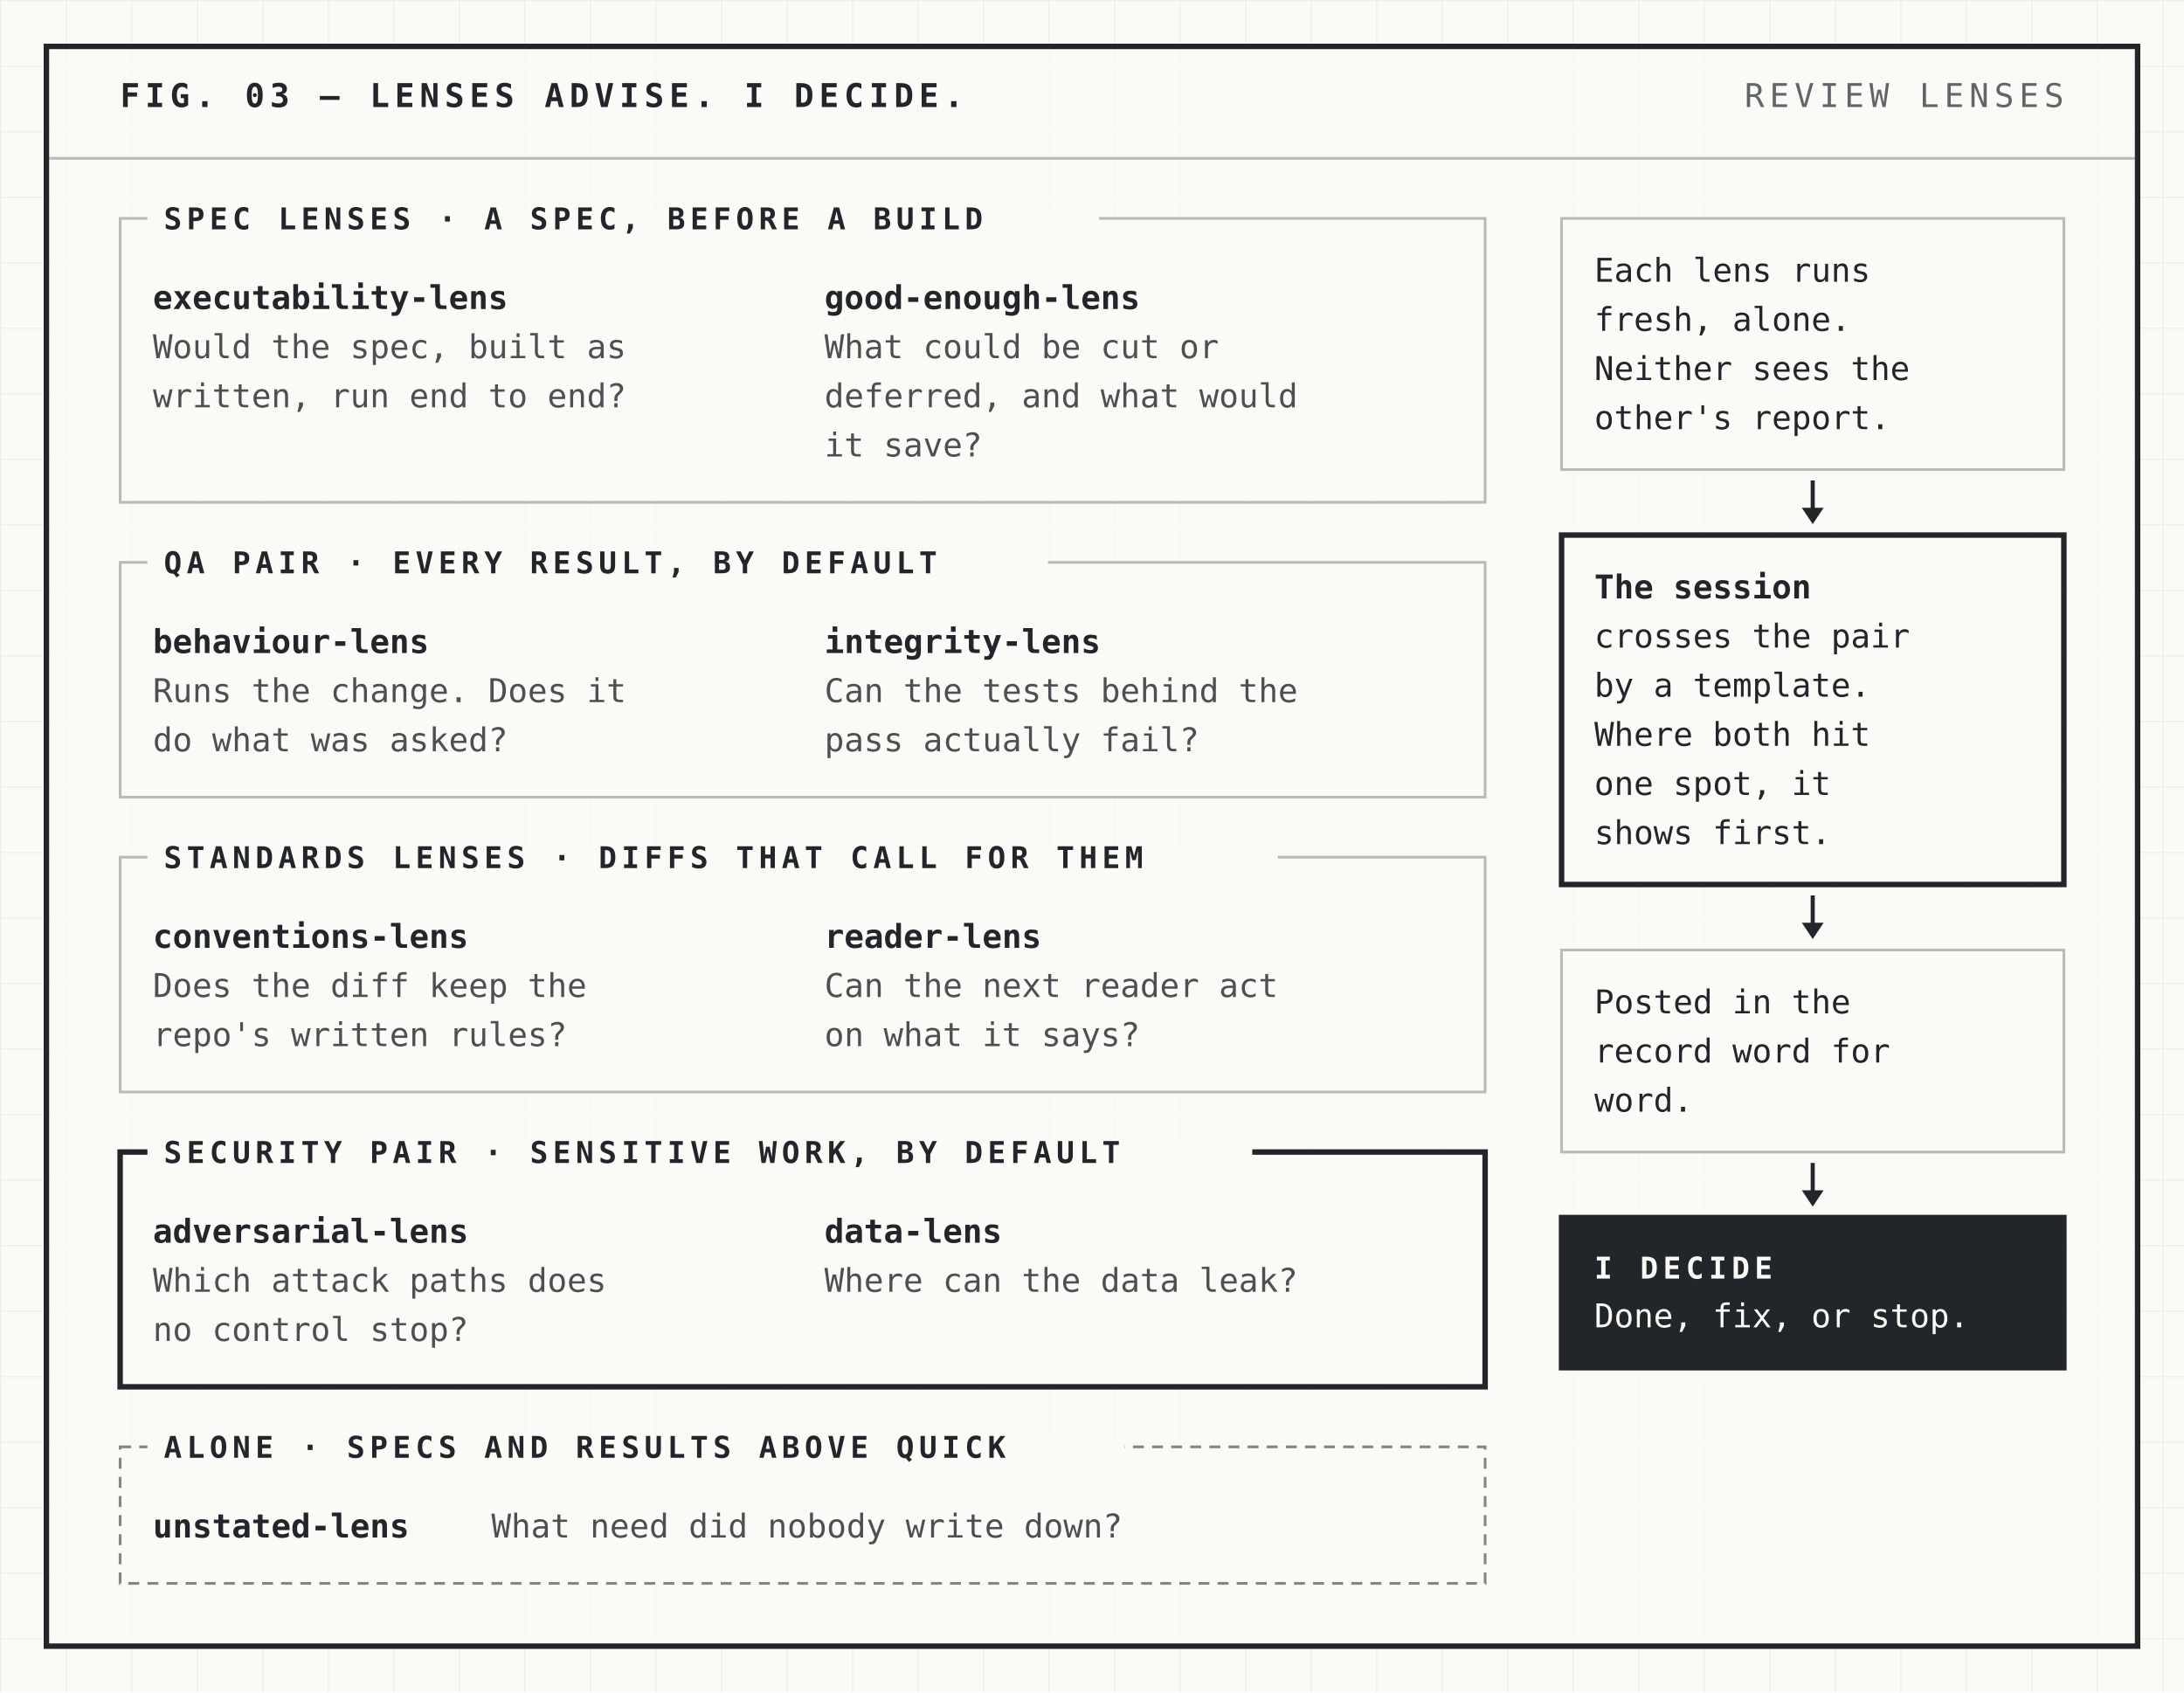
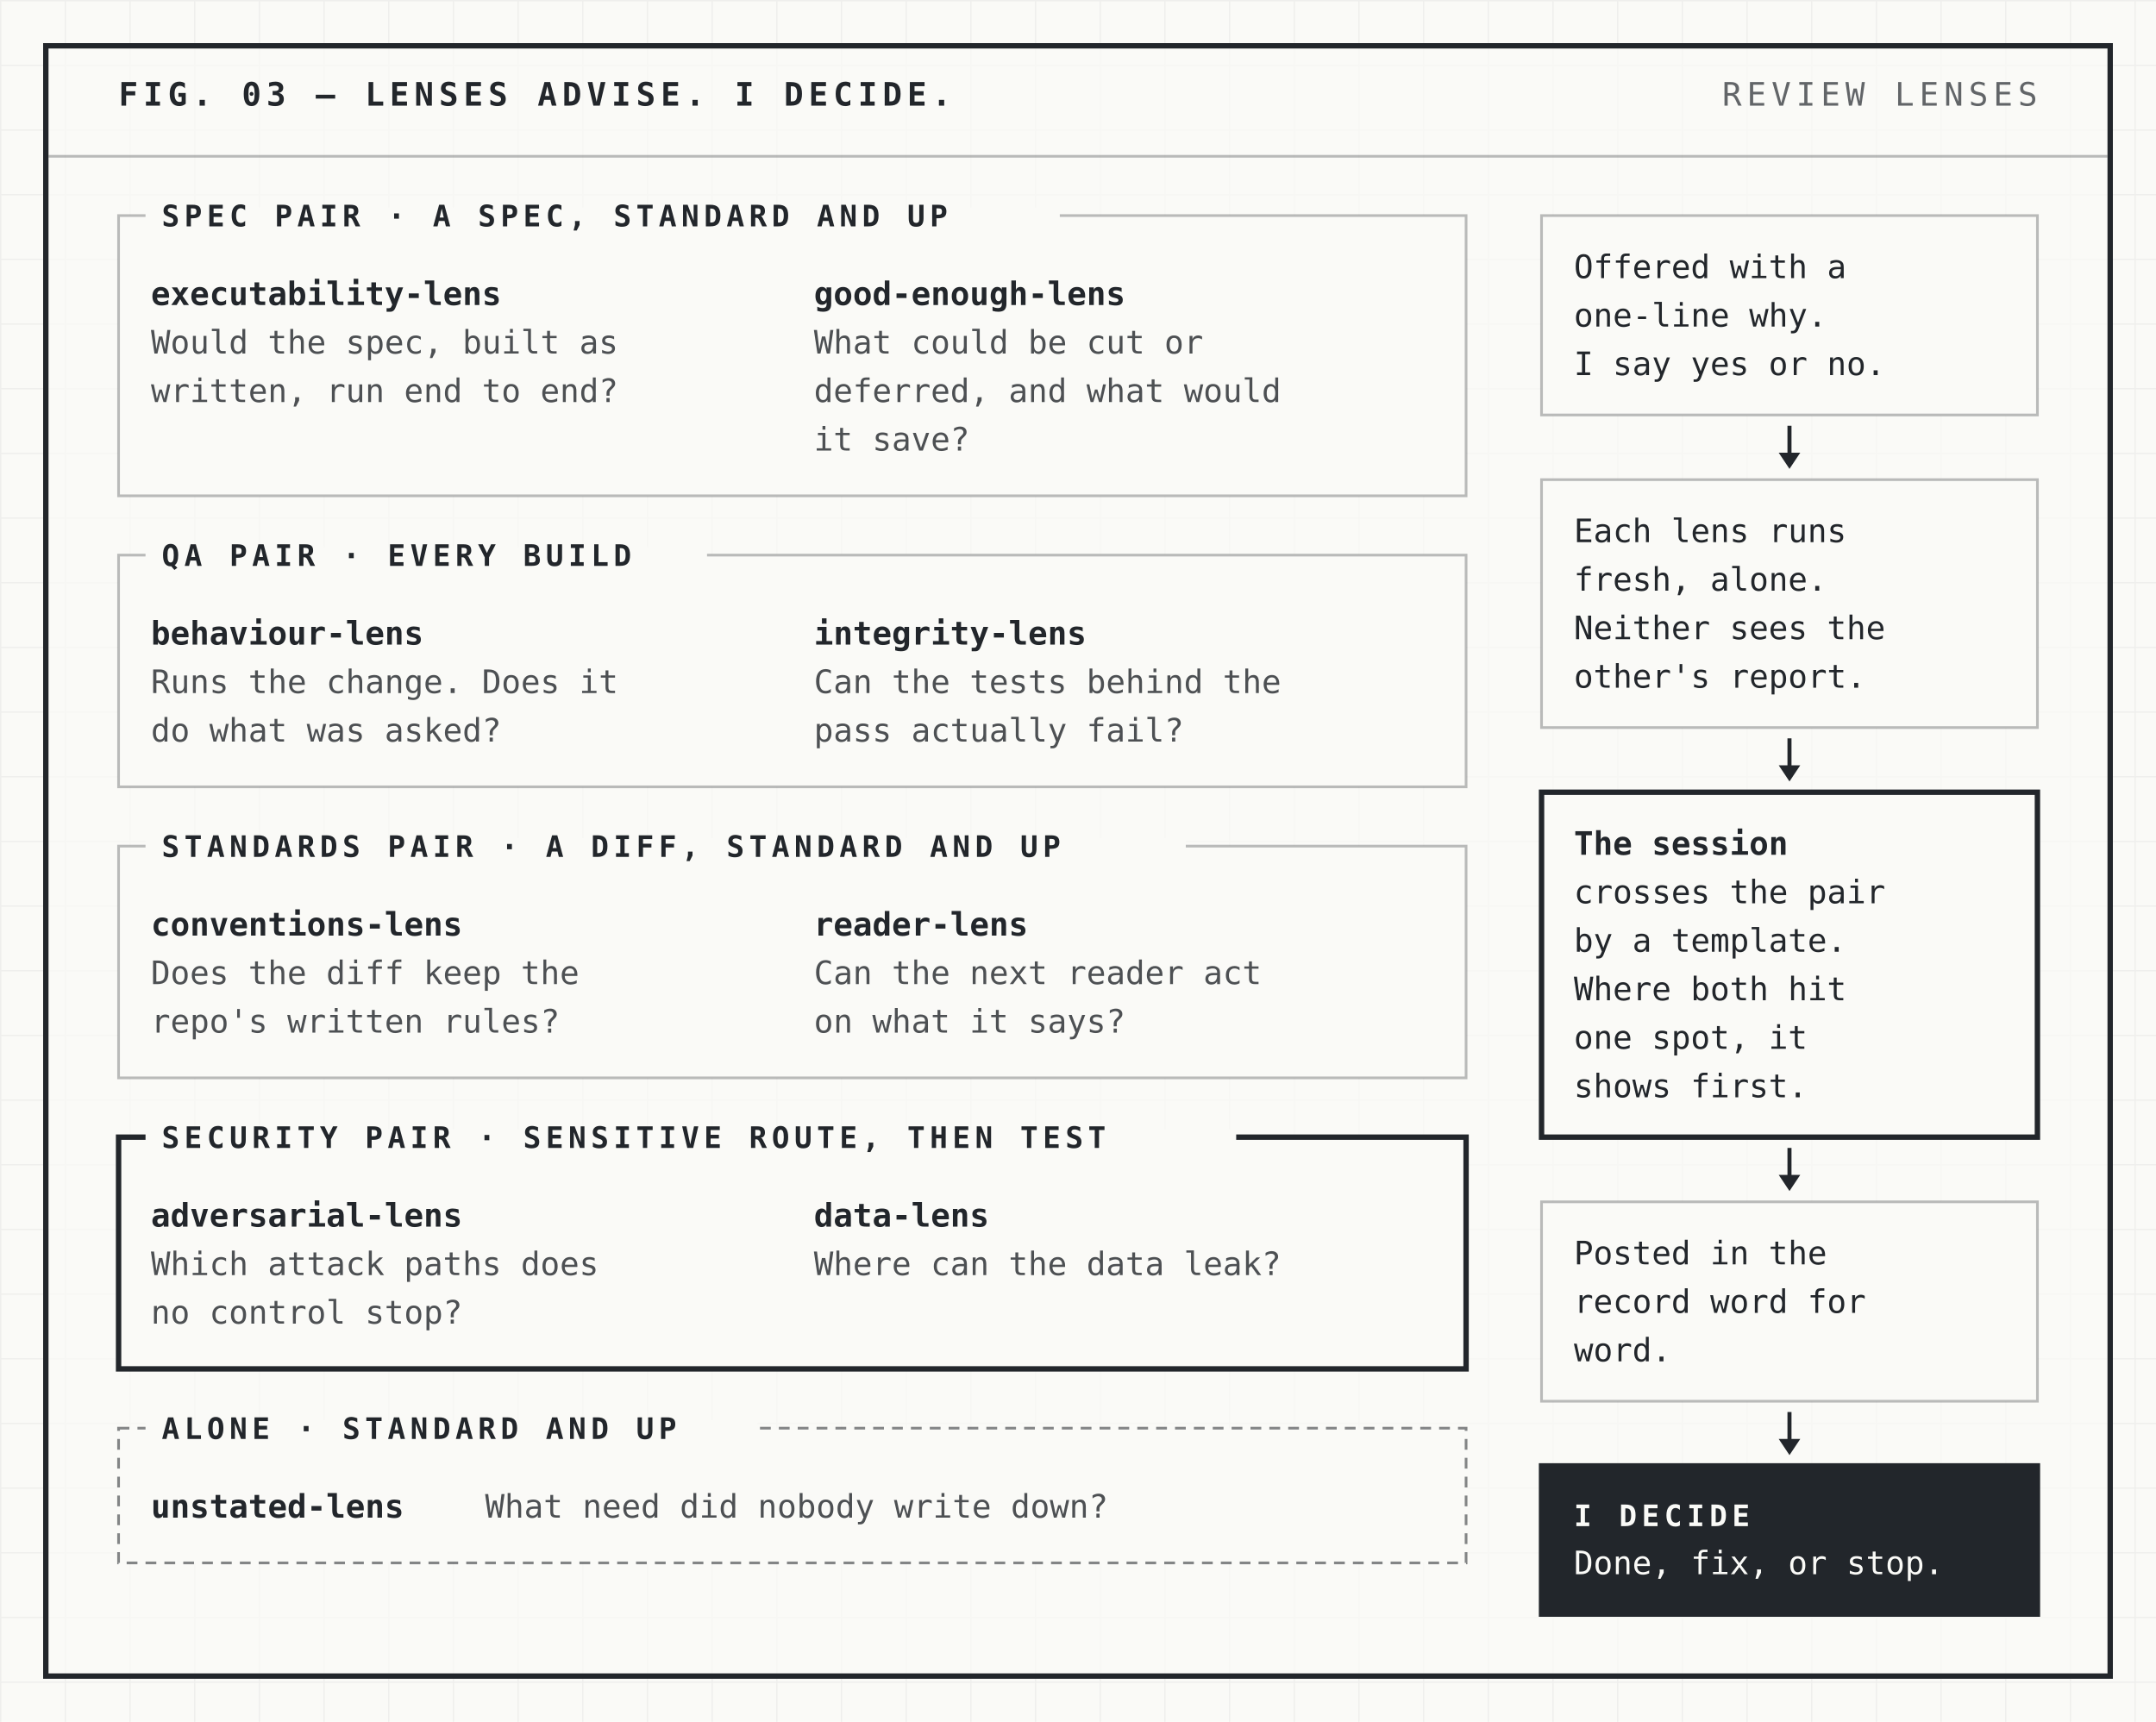
- <svg xmlns="http://www.w3.org/2000/svg" width="800" height="620" viewBox="0 0 800 620" font-family="'IBM Plex Mono', ui-monospace, SFMono-Regular, Menlo, Consolas, monospace" role="img">
-   <rect width="800" height="620" fill="#fafaf7" />
+ <svg xmlns="http://www.w3.org/2000/svg" width="800" height="639" viewBox="0 0 800 639" font-family="'IBM Plex Mono', ui-monospace, SFMono-Regular, Menlo, Consolas, monospace" role="img">
+   <rect width="800" height="639" fill="#fafaf7" />
  <defs>
    <pattern id="grid" width="24" height="24" patternUnits="userSpaceOnUse">
      <path d="M24 0H0V24" fill="none" stroke="#22262b" stroke-opacity="0.05" stroke-width="1" />
    </pattern>
  </defs>
-   <rect width="800" height="620" fill="url(#grid)" />
-   <rect x="17" y="17" width="766" height="586" fill="#fafaf7" fill-opacity="0.72" stroke="#22262b" stroke-width="2" />
+   <rect width="800" height="639" fill="url(#grid)" />
+   <rect x="17" y="17" width="766" height="605" fill="#fafaf7" fill-opacity="0.72" stroke="#22262b" stroke-width="2" />
  <text x="44" y="39.2" font-size="12" font-weight="600" letter-spacing="1.92" fill="#22262b">FIG. 03 — LENSES ADVISE. I DECIDE.</text>
  <text x="756" y="39.2" font-size="12" letter-spacing="1.92" text-anchor="end" fill="#22262b" fill-opacity="0.7">REVIEW LENSES</text>
  <line x1="18" y1="58" x2="782" y2="58" stroke="#22262b" stroke-opacity="0.3" stroke-width="1" />
  <rect x="44" y="80" width="500" height="104" fill="#fafaf7" stroke="#22262b" stroke-opacity="0.3" stroke-width="1" />
-   <rect x="54" y="77" width="348.6" height="6" fill="#fafaf7" />
-   <text x="60" y="84" font-size="11" font-weight="600" letter-spacing="1.76" fill="#22262b">SPEC LENSES · A SPEC, BEFORE A BUILD</text>
+   <rect x="54" y="77" width="339.25" height="6" fill="#fafaf7" />
+   <text x="60" y="84" font-size="11" font-weight="600" letter-spacing="1.76" fill="#22262b">SPEC PAIR · A SPEC, STANDARD AND UP</text>
  <text x="56" y="113.2" font-size="12" font-weight="600" fill="#22262b">executability-lens</text>
  <text x="56" y="131.2" font-size="12" fill="#22262b" fill-opacity="0.8">Would the spec, built as</text>
  <text x="56" y="149.2" font-size="12" fill="#22262b" fill-opacity="0.8">written, run end to end?</text>
  <text x="302" y="113.2" font-size="12" font-weight="600" fill="#22262b">good-enough-lens</text>
  <text x="302" y="131.2" font-size="12" fill="#22262b" fill-opacity="0.8">What could be cut or</text>
  <text x="302" y="149.2" font-size="12" fill="#22262b" fill-opacity="0.8">deferred, and what would</text>
  <text x="302" y="167.2" font-size="12" fill="#22262b" fill-opacity="0.8">it save?</text>
  <rect x="44" y="206" width="500" height="86" fill="#fafaf7" stroke="#22262b" stroke-opacity="0.3" stroke-width="1" />
-   <rect x="54" y="203" width="329.9" height="6" fill="#fafaf7" />
-   <text x="60" y="210" font-size="11" font-weight="600" letter-spacing="1.76" fill="#22262b">QA PAIR · EVERY RESULT, BY DEFAULT</text>
+   <rect x="54" y="203" width="208.35" height="6" fill="#fafaf7" />
+   <text x="60" y="210" font-size="11" font-weight="600" letter-spacing="1.76" fill="#22262b">QA PAIR · EVERY BUILD</text>
  <text x="56" y="239.2" font-size="12" font-weight="600" fill="#22262b">behaviour-lens</text>
  <text x="56" y="257.2" font-size="12" fill="#22262b" fill-opacity="0.8">Runs the change. Does it</text>
  <text x="56" y="275.2" font-size="12" fill="#22262b" fill-opacity="0.8">do what was asked?</text>
  <text x="302" y="239.2" font-size="12" font-weight="600" fill="#22262b">integrity-lens</text>
  <text x="302" y="257.2" font-size="12" fill="#22262b" fill-opacity="0.8">Can the tests behind the</text>
  <text x="302" y="275.2" font-size="12" fill="#22262b" fill-opacity="0.8">pass actually fail?</text>
  <rect x="44" y="314" width="500" height="86" fill="#fafaf7" stroke="#22262b" stroke-opacity="0.3" stroke-width="1" />
-   <rect x="54" y="311" width="414.05" height="6" fill="#fafaf7" />
-   <text x="60" y="318" font-size="11" font-weight="600" letter-spacing="1.76" fill="#22262b">STANDARDS LENSES · DIFFS THAT CALL FOR THEM</text>
+   <rect x="54" y="311" width="386" height="6" fill="#fafaf7" />
+   <text x="60" y="318" font-size="11" font-weight="600" letter-spacing="1.76" fill="#22262b">STANDARDS PAIR · A DIFF, STANDARD AND UP</text>
  <text x="56" y="347.2" font-size="12" font-weight="600" fill="#22262b">conventions-lens</text>
  <text x="56" y="365.2" font-size="12" fill="#22262b" fill-opacity="0.8">Does the diff keep the</text>
  <text x="56" y="383.2" font-size="12" fill="#22262b" fill-opacity="0.8">repo's written rules?</text>
  <text x="302" y="347.2" font-size="12" font-weight="600" fill="#22262b">reader-lens</text>
  <text x="302" y="365.2" font-size="12" fill="#22262b" fill-opacity="0.8">Can the next reader act</text>
  <text x="302" y="383.2" font-size="12" fill="#22262b" fill-opacity="0.8">on what it says?</text>
  <rect x="44" y="422" width="500" height="86" fill="#fafaf7" stroke="#22262b" stroke-width="2" />
  <rect x="54" y="419" width="404.7" height="6" fill="#fafaf7" />
-   <text x="60" y="426" font-size="11" font-weight="600" letter-spacing="1.76" fill="#22262b">SECURITY PAIR · SENSITIVE WORK, BY DEFAULT</text>
+   <text x="60" y="426" font-size="11" font-weight="600" letter-spacing="1.76" fill="#22262b">SECURITY PAIR · SENSITIVE ROUTE, THEN TEST</text>
  <text x="56" y="455.2" font-size="12" font-weight="600" fill="#22262b">adversarial-lens</text>
  <text x="56" y="473.2" font-size="12" fill="#22262b" fill-opacity="0.8">Which attack paths does</text>
  <text x="56" y="491.2" font-size="12" fill="#22262b" fill-opacity="0.8">no control stop?</text>
  <text x="302" y="455.2" font-size="12" font-weight="600" fill="#22262b">data-lens</text>
  <text x="302" y="473.2" font-size="12" fill="#22262b" fill-opacity="0.8">Where can the data leak?</text>
  <rect x="44" y="530" width="500" height="50" fill="#fafaf7" stroke="#22262b" stroke-opacity="0.55" stroke-width="1" stroke-dasharray="4 3" />
-   <rect x="54" y="527" width="357.95" height="6" fill="#fafaf7" />
-   <text x="60" y="534" font-size="11" font-weight="600" letter-spacing="1.76" fill="#22262b">ALONE · SPECS AND RESULTS ABOVE QUICK</text>
+   <rect x="54" y="527" width="227.05" height="6" fill="#fafaf7" />
+   <text x="60" y="534" font-size="11" font-weight="600" letter-spacing="1.76" fill="#22262b">ALONE · STANDARD AND UP</text>
  <text x="56" y="563.2" font-size="12" font-weight="600" fill="#22262b">unstated-lens</text>
  <text x="180" y="563.2" font-size="12" fill="#22262b" fill-opacity="0.8">What need did nobody write down?</text>
-   <rect x="572" y="80" width="184" height="92" fill="#fafaf7" stroke="#22262b" stroke-opacity="0.3" stroke-width="1" />
-   <text x="584" y="103.2" font-size="12" fill="#22262b">Each lens runs</text>
-   <text x="584" y="121.2" font-size="12" fill="#22262b">fresh, alone.</text>
-   <text x="584" y="139.2" font-size="12" fill="#22262b">Neither sees the</text>
-   <text x="584" y="157.2" font-size="12" fill="#22262b">other's report.</text>
-   <line x1="664" y1="176" x2="664" y2="187" stroke="#22262b" stroke-width="1.5" />
-   <path d="M660 186L668 186L664 192Z" fill="#22262b" />
-   <rect x="572" y="196" width="184" height="128" fill="#fafaf7" stroke="#22262b" stroke-width="2" />
-   <text x="584" y="219.2" font-size="12" font-weight="600" fill="#22262b">The session</text>
-   <text x="584" y="237.2" font-size="12" fill="#22262b">crosses the pair</text>
-   <text x="584" y="255.2" font-size="12" fill="#22262b">by a template.</text>
-   <text x="584" y="273.2" font-size="12" fill="#22262b">Where both hit</text>
-   <text x="584" y="291.2" font-size="12" fill="#22262b">one spot, it</text>
-   <text x="584" y="309.2" font-size="12" fill="#22262b">shows first.</text>
-   <line x1="664" y1="328" x2="664" y2="339" stroke="#22262b" stroke-width="1.5" />
-   <path d="M660 338L668 338L664 344Z" fill="#22262b" />
-   <rect x="572" y="348" width="184" height="74" fill="#fafaf7" stroke="#22262b" stroke-opacity="0.3" stroke-width="1" />
-   <text x="584" y="371.2" font-size="12" fill="#22262b">Posted in the</text>
-   <text x="584" y="389.2" font-size="12" fill="#22262b">record word for</text>
-   <text x="584" y="407.2" font-size="12" fill="#22262b">word.</text>
+   <rect x="572" y="80" width="184" height="74" fill="#fafaf7" stroke="#22262b" stroke-opacity="0.3" stroke-width="1" />
+   <text x="584" y="103.2" font-size="12" fill="#22262b">Offered with a</text>
+   <text x="584" y="121.2" font-size="12" fill="#22262b">one-line why.</text>
+   <text x="584" y="139.2" font-size="12" fill="#22262b">I say yes or no.</text>
+   <line x1="664" y1="158" x2="664" y2="169" stroke="#22262b" stroke-width="1.5" />
+   <path d="M660 168L668 168L664 174Z" fill="#22262b" />
+   <rect x="572" y="178" width="184" height="92" fill="#fafaf7" stroke="#22262b" stroke-opacity="0.3" stroke-width="1" />
+   <text x="584" y="201.2" font-size="12" fill="#22262b">Each lens runs</text>
+   <text x="584" y="219.2" font-size="12" fill="#22262b">fresh, alone.</text>
+   <text x="584" y="237.2" font-size="12" fill="#22262b">Neither sees the</text>
+   <text x="584" y="255.2" font-size="12" fill="#22262b">other's report.</text>
+   <line x1="664" y1="274" x2="664" y2="285" stroke="#22262b" stroke-width="1.5" />
+   <path d="M660 284L668 284L664 290Z" fill="#22262b" />
+   <rect x="572" y="294" width="184" height="128" fill="#fafaf7" stroke="#22262b" stroke-width="2" />
+   <text x="584" y="317.2" font-size="12" font-weight="600" fill="#22262b">The session</text>
+   <text x="584" y="335.2" font-size="12" fill="#22262b">crosses the pair</text>
+   <text x="584" y="353.2" font-size="12" fill="#22262b">by a template.</text>
+   <text x="584" y="371.2" font-size="12" fill="#22262b">Where both hit</text>
+   <text x="584" y="389.2" font-size="12" fill="#22262b">one spot, it</text>
+   <text x="584" y="407.2" font-size="12" fill="#22262b">shows first.</text>
  <line x1="664" y1="426" x2="664" y2="437" stroke="#22262b" stroke-width="1.5" />
  <path d="M660 436L668 436L664 442Z" fill="#22262b" />
-   <rect x="572" y="446" width="184" height="55" fill="#22262b" stroke="#22262b" stroke-width="2" />
-   <text x="584" y="468.35" font-size="11" font-weight="600" letter-spacing="1.76" fill="#fafaf7">I DECIDE</text>
-   <text x="584" y="486.2" font-size="12" fill="#fafaf7">Done, fix, or stop.</text>
+   <rect x="572" y="446" width="184" height="74" fill="#fafaf7" stroke="#22262b" stroke-opacity="0.3" stroke-width="1" />
+   <text x="584" y="469.2" font-size="12" fill="#22262b">Posted in the</text>
+   <text x="584" y="487.2" font-size="12" fill="#22262b">record word for</text>
+   <text x="584" y="505.2" font-size="12" fill="#22262b">word.</text>
+   <line x1="664" y1="524" x2="664" y2="535" stroke="#22262b" stroke-width="1.5" />
+   <path d="M660 534L668 534L664 540Z" fill="#22262b" />
+   <rect x="572" y="544" width="184" height="55" fill="#22262b" stroke="#22262b" stroke-width="2" />
+   <text x="584" y="566.35" font-size="11" font-weight="600" letter-spacing="1.76" fill="#fafaf7">I DECIDE</text>
+   <text x="584" y="584.2" font-size="12" fill="#fafaf7">Done, fix, or stop.</text>
</svg>
